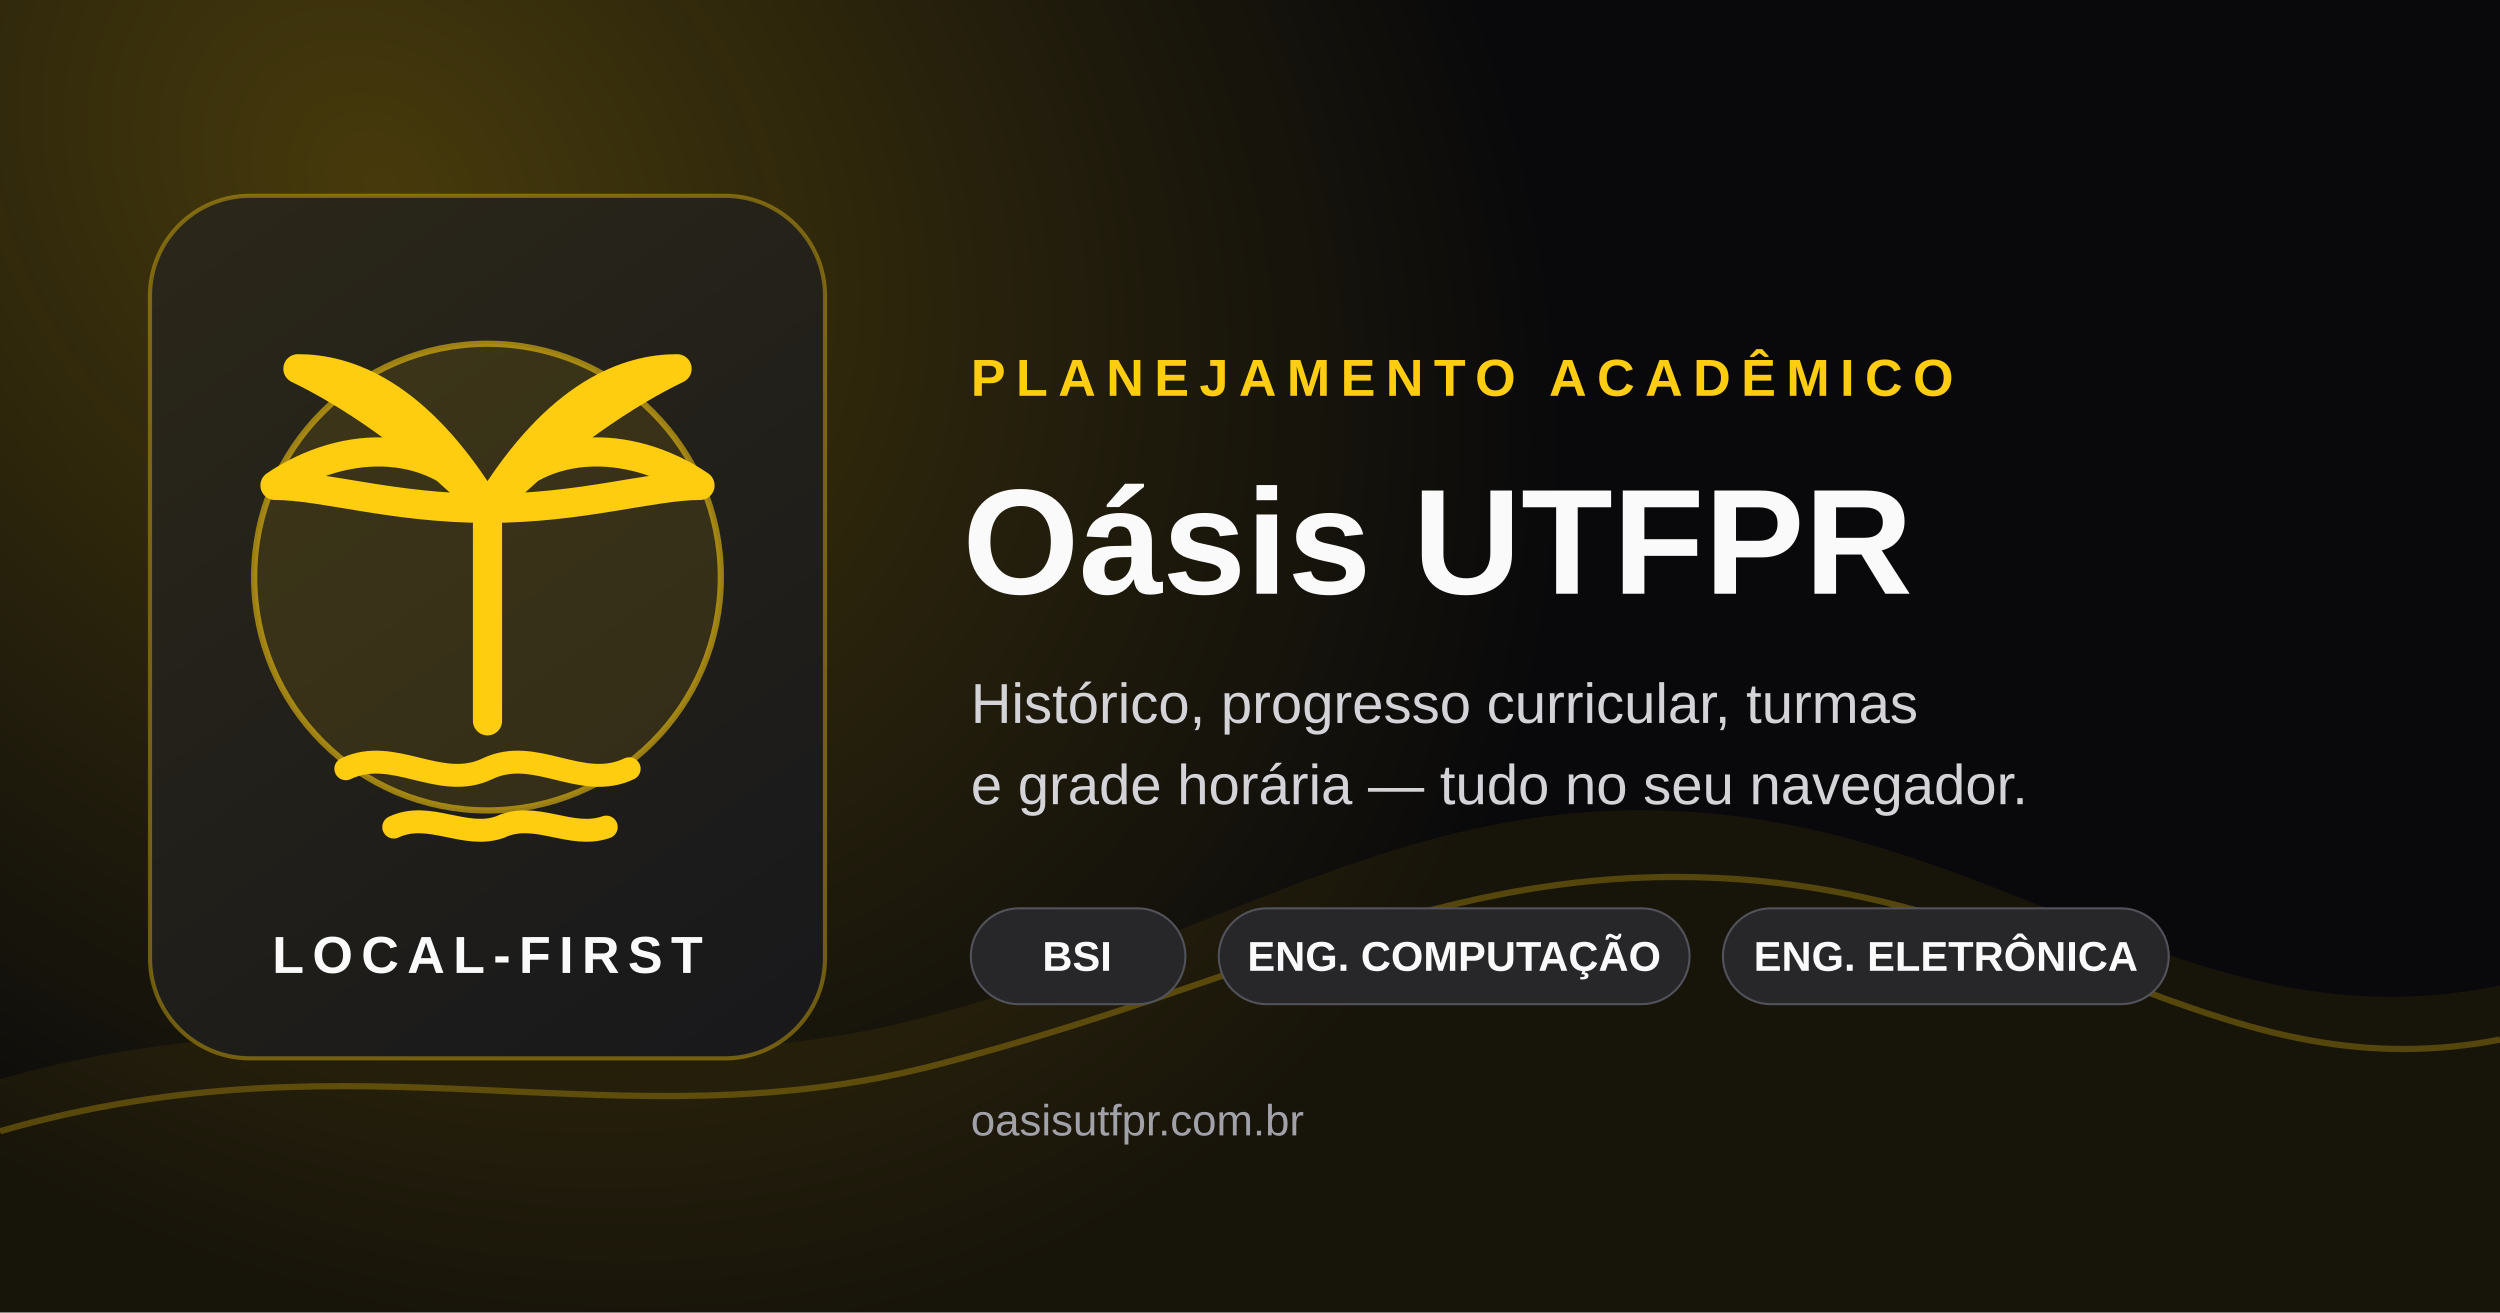
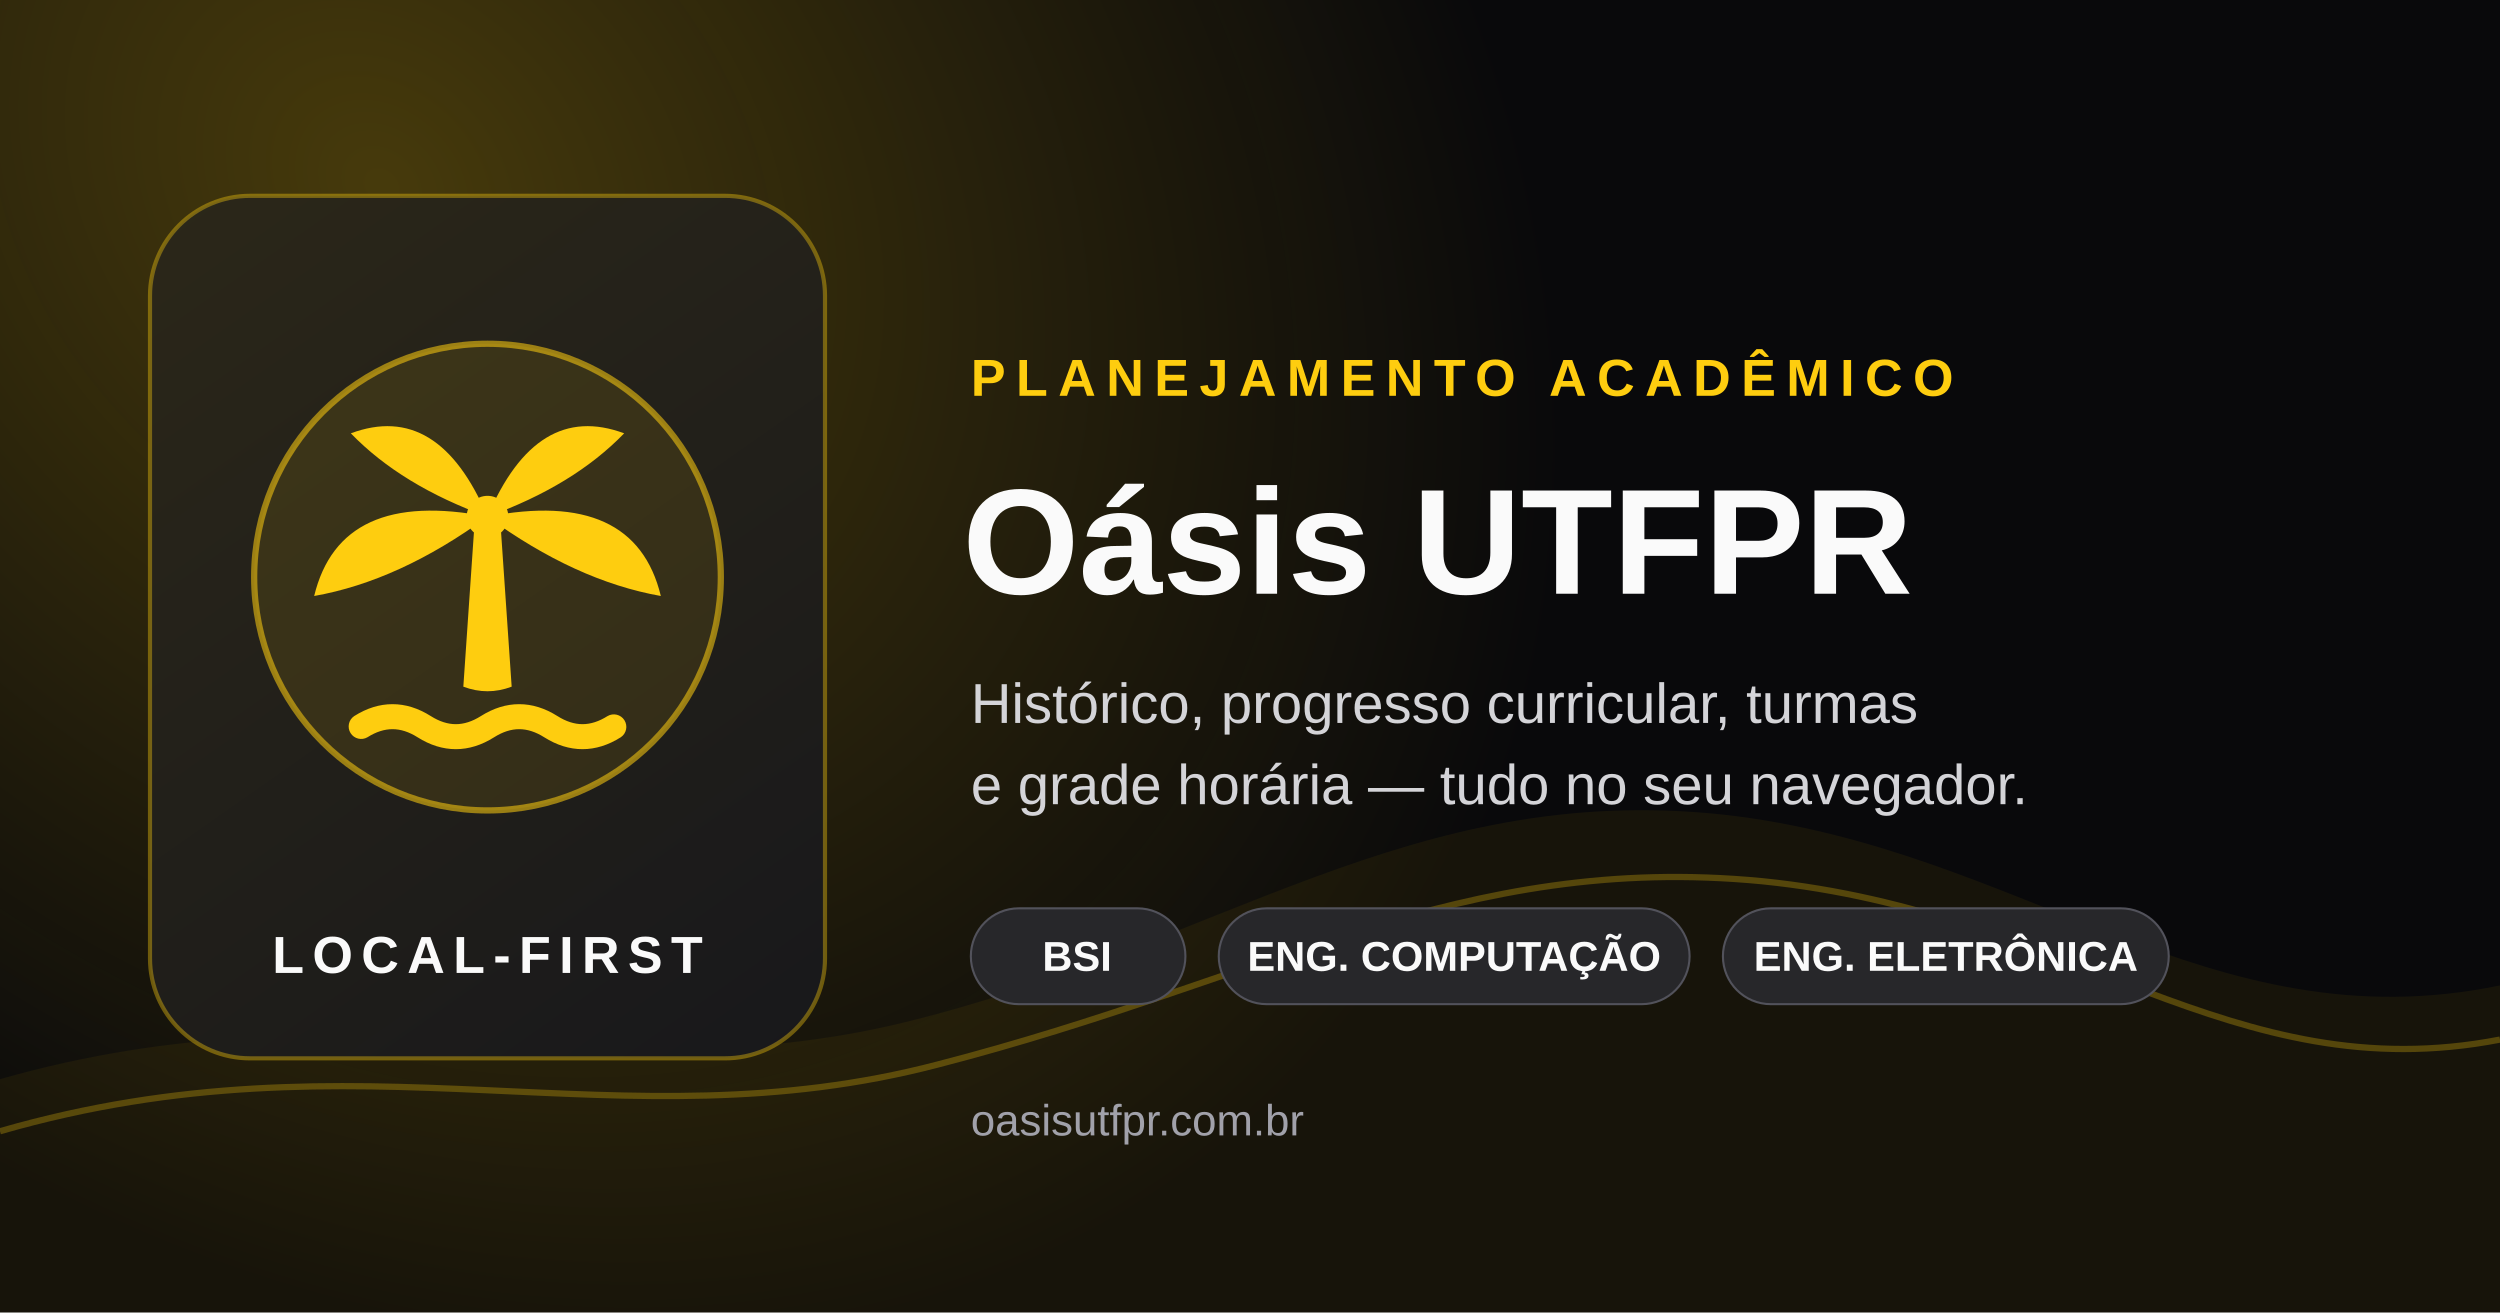
<svg xmlns="http://www.w3.org/2000/svg" width="1200" height="630" viewBox="0 0 1200 630" role="img" aria-labelledby="title desc">
  <defs>
    <radialGradient id="halo" cx="0" cy="0" r="1" gradientTransform="translate(185 95) rotate(44) scale(620 500)" gradientUnits="userSpaceOnUse">
      <stop stop-color="#FECD0F" stop-opacity=".25" />
      <stop offset="1" stop-color="#FECD0F" stop-opacity="0" />
    </radialGradient>
    <linearGradient id="card" x1="82" y1="93" x2="378" y2="515" gradientUnits="userSpaceOnUse">
      <stop stop-color="#2B2719" />
      <stop offset="1" stop-color="#18181B" />
    </linearGradient>
  </defs>
  <rect width="1200" height="630" fill="#09090B" />
  <rect width="1200" height="630" fill="url(#halo)" />
  <path d="M0 518C172 469 283 527 433 491C585 454 677 375 827 391C971 407 1060 502 1200 473V630H0Z" fill="#FECD0F" fill-opacity=".055" />
  <path d="M0 543C173 493 297 551 450 511C609 470 701 409 846 423C994 438 1071 524 1200 499" fill="none" stroke="#FECD0F" stroke-opacity=".27" stroke-width="3" />
  <rect x="72" y="94" width="324" height="414" rx="48" fill="url(#card)" stroke="#FECD0F" stroke-opacity=".38" stroke-width="2" />
  <circle cx="234" cy="277" r="112" fill="#FECD0F" fill-opacity=".10" stroke="#FECD0F" stroke-opacity=".55" stroke-width="3" />
-   <path d="M234 346V244M234 244C211 210 166 210 132 233C155 233 189 244 234 244ZM234 244C257 210 302 210 336 233C313 233 279 244 234 244ZM234 244C200 188 166 177 143 177C166 188 200 210 234 244ZM234 244C268 188 302 177 325 177C302 188 268 210 234 244Z" fill="none" stroke="#FECD0F" stroke-width="14" stroke-linecap="round" stroke-linejoin="round" />
-   <path d="M166 369C189 358 211 380 234 369C257 358 279 380 302 369M189 397C206 389 223 403 240 397C257 389 274 403 291 397" fill="none" stroke="#FECD0F" stroke-linecap="round" stroke-width="11" />
+   <g transform="translate(131.6 177.6) scale(0.8)">
+     <path id="simbolo" fill="#fecd0f" d="M128 88 Q157.46 18.4 210 38 Q179.63 69.4 128 88Z M128 88 Q76.37 69.4 46 38 Q98.54 18.4 128 88Z M128 88 Q216.31 70.74 232 135.6 Q180.75 126.54 128 88Z M128 88 Q75.25 126.54 24 135.6 Q39.69 70.74 128 88Z M120.5 88 L135.5 88 L142.5 190 Q128 195.5 113.5 190 L120.5 88Z M140.5 88 A12.5 12.5 0 1 1 115.5 88 A12.5 12.5 0 1 1 140.5 88Z M48 207.66 Q59.33 200.5 71 200.5 Q82.67 200.5 94 207.66 Q101.67 212.5 109 212.5 Q116.33 212.5 124 207.66 Q135.33 200.5 147 200.5 Q158.67 200.5 170 207.66 Q177.67 212.5 185 212.5 Q192.33 212.5 200 207.66 A7.5 7.5 0 0 1 208 220.34 Q196.67 227.5 185 227.5 Q173.33 227.5 162 220.34 Q154.33 215.5 147 215.5 Q139.67 215.5 132 220.34 Q120.67 227.5 109 227.5 Q97.33 227.5 86 220.34 Q78.33 215.5 71 215.5 Q63.67 215.5 56 220.34 A7.5 7.5 0 0 1 48 207.66Z" />
+   </g>
  <text x="234" y="467" text-anchor="middle" fill="#FAFAFA" font-family="Arial, sans-serif" font-size="25" font-weight="700" letter-spacing="4">LOCAL-FIRST</text>
  <text x="466" y="190" fill="#FECD0F" font-family="Arial, sans-serif" font-size="25" font-weight="700" letter-spacing="5">PLANEJAMENTO ACADÊMICO</text>
  <text x="462" y="285" fill="#FAFAFA" font-family="Arial, sans-serif" font-size="72" font-weight="800">Oásis UTFPR</text>
  <text x="466" y="347" fill="#D4D4D8" font-family="Arial, sans-serif" font-size="27">Histórico, progresso curricular, turmas</text>
  <text x="466" y="386" fill="#D4D4D8" font-family="Arial, sans-serif" font-size="27">e grade horária — tudo no seu navegador.</text>
  <g font-family="Arial, sans-serif" font-size="20" font-weight="700">
    <rect x="466" y="436" width="103" height="46" rx="23" fill="#27272A" stroke="#52525B" />
    <text x="517" y="466" text-anchor="middle" fill="#FAFAFA">BSI</text>
    <rect x="585" y="436" width="226" height="46" rx="23" fill="#27272A" stroke="#52525B" />
    <text x="698" y="466" text-anchor="middle" fill="#FAFAFA">ENG. COMPUTAÇÃO</text>
    <rect x="827" y="436" width="214" height="46" rx="23" fill="#27272A" stroke="#52525B" />
    <text x="934" y="466" text-anchor="middle" fill="#FAFAFA">ENG. ELETRÔNICA</text>
  </g>
  <text x="466" y="545" fill="#A1A1AA" font-family="Arial, sans-serif" font-size="21">oasisutfpr.com.br</text>
</svg>
